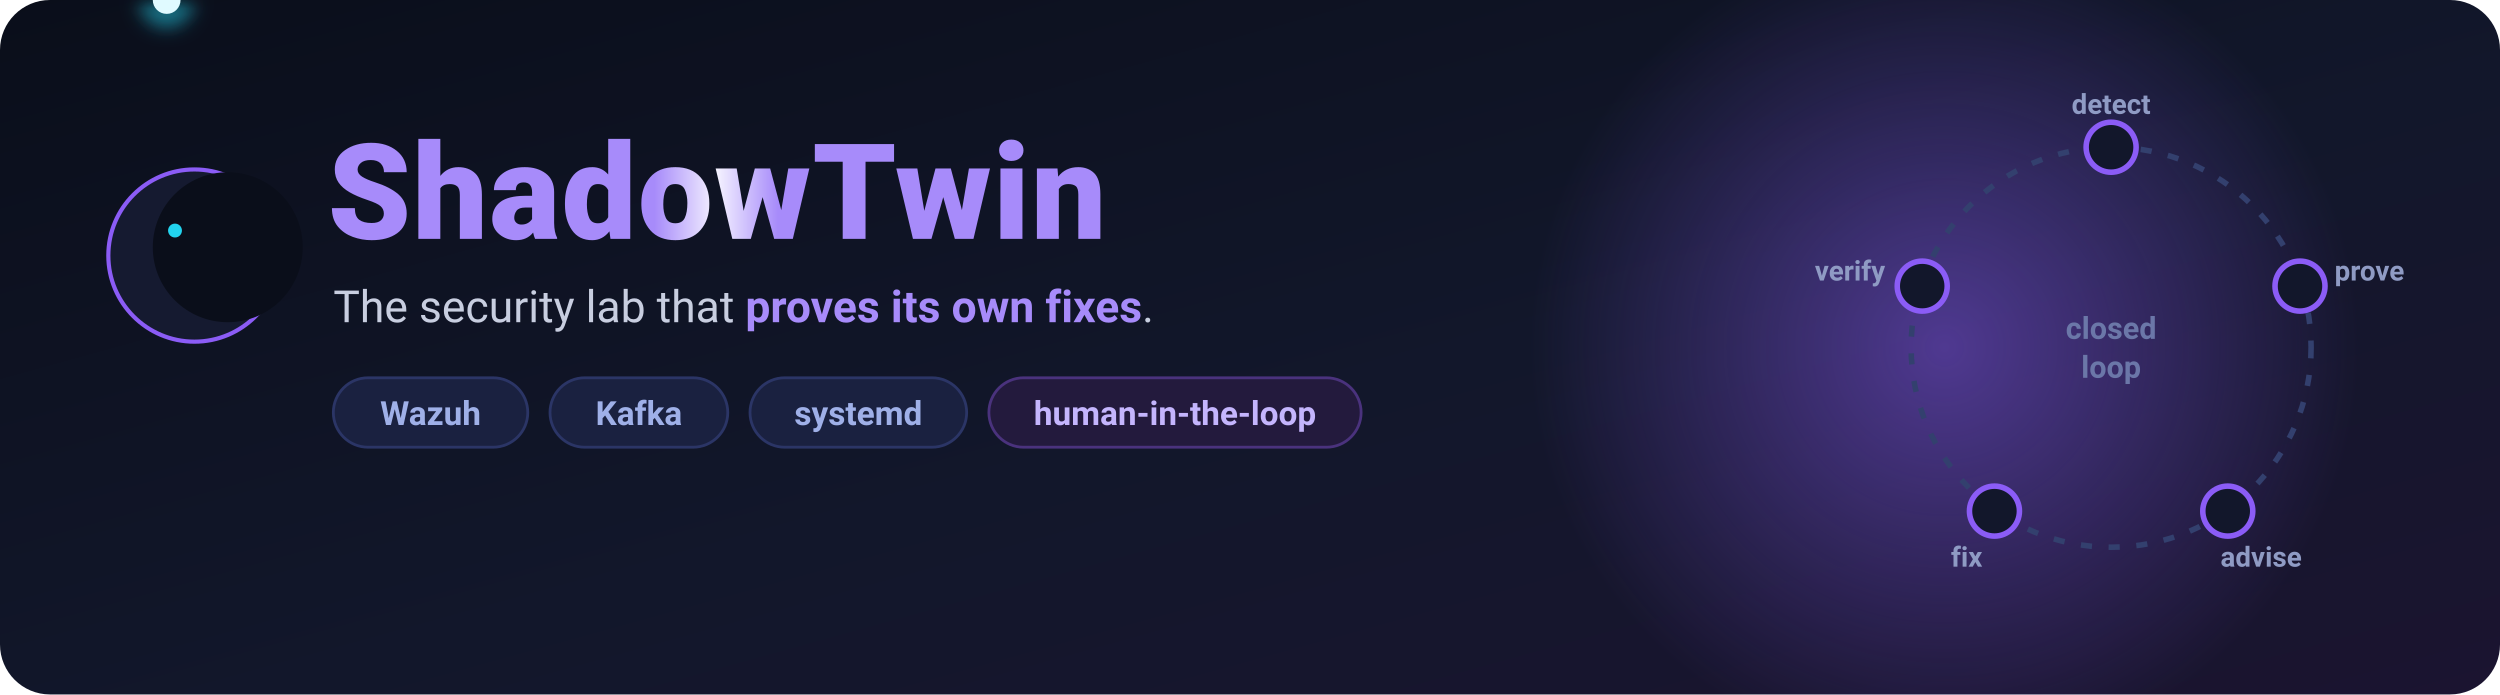
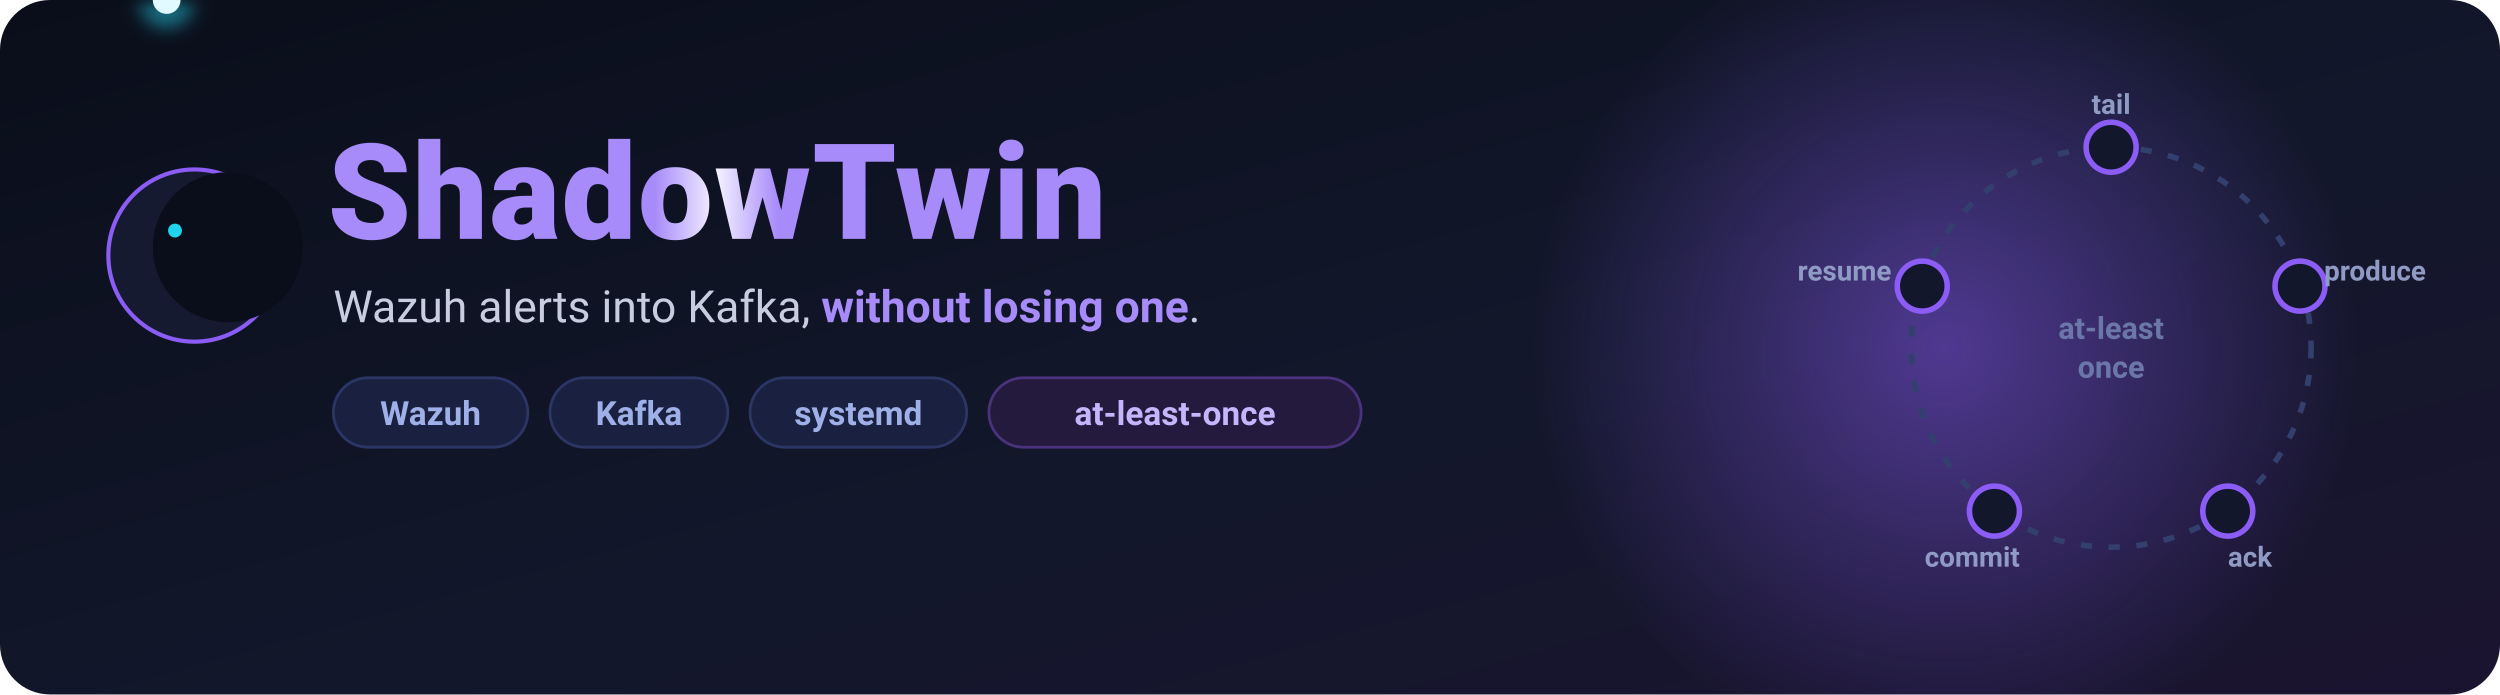
<svg xmlns="http://www.w3.org/2000/svg" viewBox="0 0 900 250" role="img" aria-labelledby="t d" font-family="'Segoe UI', Roboto, system-ui, sans-serif">
  <defs>
    <linearGradient id="bg" x1="0" y1="0" x2="1" y2="1">
      <stop offset="0" stop-color="#0a0e1a" />
      <stop offset="0.55" stop-color="#12172b" />
      <stop offset="1" stop-color="#1b1430" />
    </linearGradient>
    <radialGradient id="glow" cx="0.5" cy="0.5" r="0.5">
      <stop offset="0" stop-color="#8b5cf6" stop-opacity="0.5" />
      <stop offset="1" stop-color="#8b5cf6" stop-opacity="0" />
    </radialGradient>
    <linearGradient id="sheen" x1="0" y1="0" x2="1" y2="0">
      <stop offset="0" stop-color="#a78bfa" />
      <stop offset="0.42" stop-color="#a78bfa" />
      <stop offset="0.5" stop-color="#f5f3ff" />
      <stop offset="0.58" stop-color="#a78bfa" />
      <stop offset="1" stop-color="#a78bfa" />
      <animateTransform attributeName="gradientTransform" type="translate" from="-1 0" to="1 0" dur="3.4s" repeatCount="indefinite" />
    </linearGradient>
    <filter id="soft" x="-60%" y="-60%" width="220%" height="220%">
      <feGaussianBlur stdDeviation="3" />
    </filter>
  </defs>
  <rect x="0" y="0" width="900" height="250" rx="18" fill="url(#bg)" />
  <circle cx="700" cy="125" r="150" fill="url(#glow)" />
  <g transform="translate(70,92)">
    <circle cx="0" cy="0" r="31" fill="#151a30" stroke="#8b5cf6" stroke-width="1.5">
      <animate attributeName="stroke-opacity" values="0.5;1;0.5" dur="3s" repeatCount="indefinite" />
    </circle>
    <circle cx="12" cy="-3" r="27" fill="#0a0e1a" />
    <circle cx="-7" cy="-9" r="2.5" fill="#22d3ee" />
  </g>
  <text x="118" y="86" font-size="48" font-weight="800" fill="url(#sheen)" letter-spacing="0.5">ShadowTwin</text>
-   <text x="120" y="116" font-size="16" fill="#c8cee0">The security lab that <tspan fill="#a78bfa" font-weight="700">proves its own fixes</tspan>.</text>
+   <text x="120" y="116" font-size="16" fill="#c8cee0">Wazuh alerts into Kafka, <tspan fill="#a78bfa" font-weight="700">without losing one</tspan>.</text>
  <g font-size="12" font-weight="600">
    <g transform="translate(120,136)">
      <rect width="70" height="25" rx="12.5" fill="#1a2140" stroke="#2b3566" />
      <text x="35" y="17" text-anchor="middle" fill="#9fb0e8">Wazuh</text>
    </g>
    <g transform="translate(198,136)">
      <rect width="64" height="25" rx="12.5" fill="#1a2140" stroke="#2b3566" />
      <text x="32" y="17" text-anchor="middle" fill="#9fb0e8">Kafka</text>
    </g>
    <g transform="translate(270,136)">
      <rect width="78" height="25" rx="12.5" fill="#1a2140" stroke="#2b3566" />
      <text x="39" y="17" text-anchor="middle" fill="#9fb0e8">systemd</text>
    </g>
    <g transform="translate(356,136)">
      <rect width="134" height="25" rx="12.5" fill="#231a3d" stroke="#4a327d" />
-       <text x="67" y="17" text-anchor="middle" fill="#c4b5fd">human-in-the-loop</text>
+       <text x="67" y="17" text-anchor="middle" fill="#c4b5fd">at-least-once</text>
    </g>
  </g>
  <g transform="translate(60,0)">
    <circle cx="700" cy="125" r="72" fill="none" stroke="#33406e" stroke-width="2" stroke-dasharray="4 6">
      <animateTransform attributeName="transform" type="rotate" from="0 700 125" to="360 700 125" dur="40s" repeatCount="indefinite" />
    </circle>
    <g fill="#12172b" stroke="#8b5cf6" stroke-width="2">
      <circle cx="700" cy="53" r="9" />
      <circle cx="768" cy="103" r="9" />
      <circle cx="742" cy="184" r="9" />
      <circle cx="658" cy="184" r="9" />
      <circle cx="632" cy="103" r="9" />
    </g>
    <g font-size="10" fill="#8f9bc4" font-weight="600" text-anchor="middle">
-       <text x="700" y="41">detect</text>
-       <text x="793" y="101">prove</text>
-       <text x="754" y="204">advise</text>
-       <text x="648" y="204">fix</text>
-       <text x="606" y="101">verify</text>
+       <text x="700" y="41">tail</text>
+       <text x="795" y="101">produce</text>
+       <text x="750" y="204">ack</text>
+       <text x="650" y="204">commit</text>
+       <text x="604" y="101">resume</text>
    </g>
    <circle r="10" fill="#22d3ee" opacity="0.5" filter="url(#soft)">
      <animateMotion dur="4.2s" repeatCount="indefinite" path="M700,53 A72,72 0 1,1 699.99,53" />
    </circle>
    <circle r="5" fill="#e0faff">
      <animateMotion dur="4.2s" repeatCount="indefinite" path="M700,53 A72,72 0 1,1 699.99,53" />
    </circle>
-     <text x="700" y="122" font-size="11" fill="#6b77a8" text-anchor="middle" font-weight="600">closed</text>
-     <text x="700" y="136" font-size="11" fill="#6b77a8" text-anchor="middle" font-weight="600">loop</text>
+     <text x="700" y="122" font-size="11" fill="#6b77a8" text-anchor="middle" font-weight="600">at-least</text>
+     <text x="700" y="136" font-size="11" fill="#6b77a8" text-anchor="middle" font-weight="600">once</text>
  </g>
</svg>
